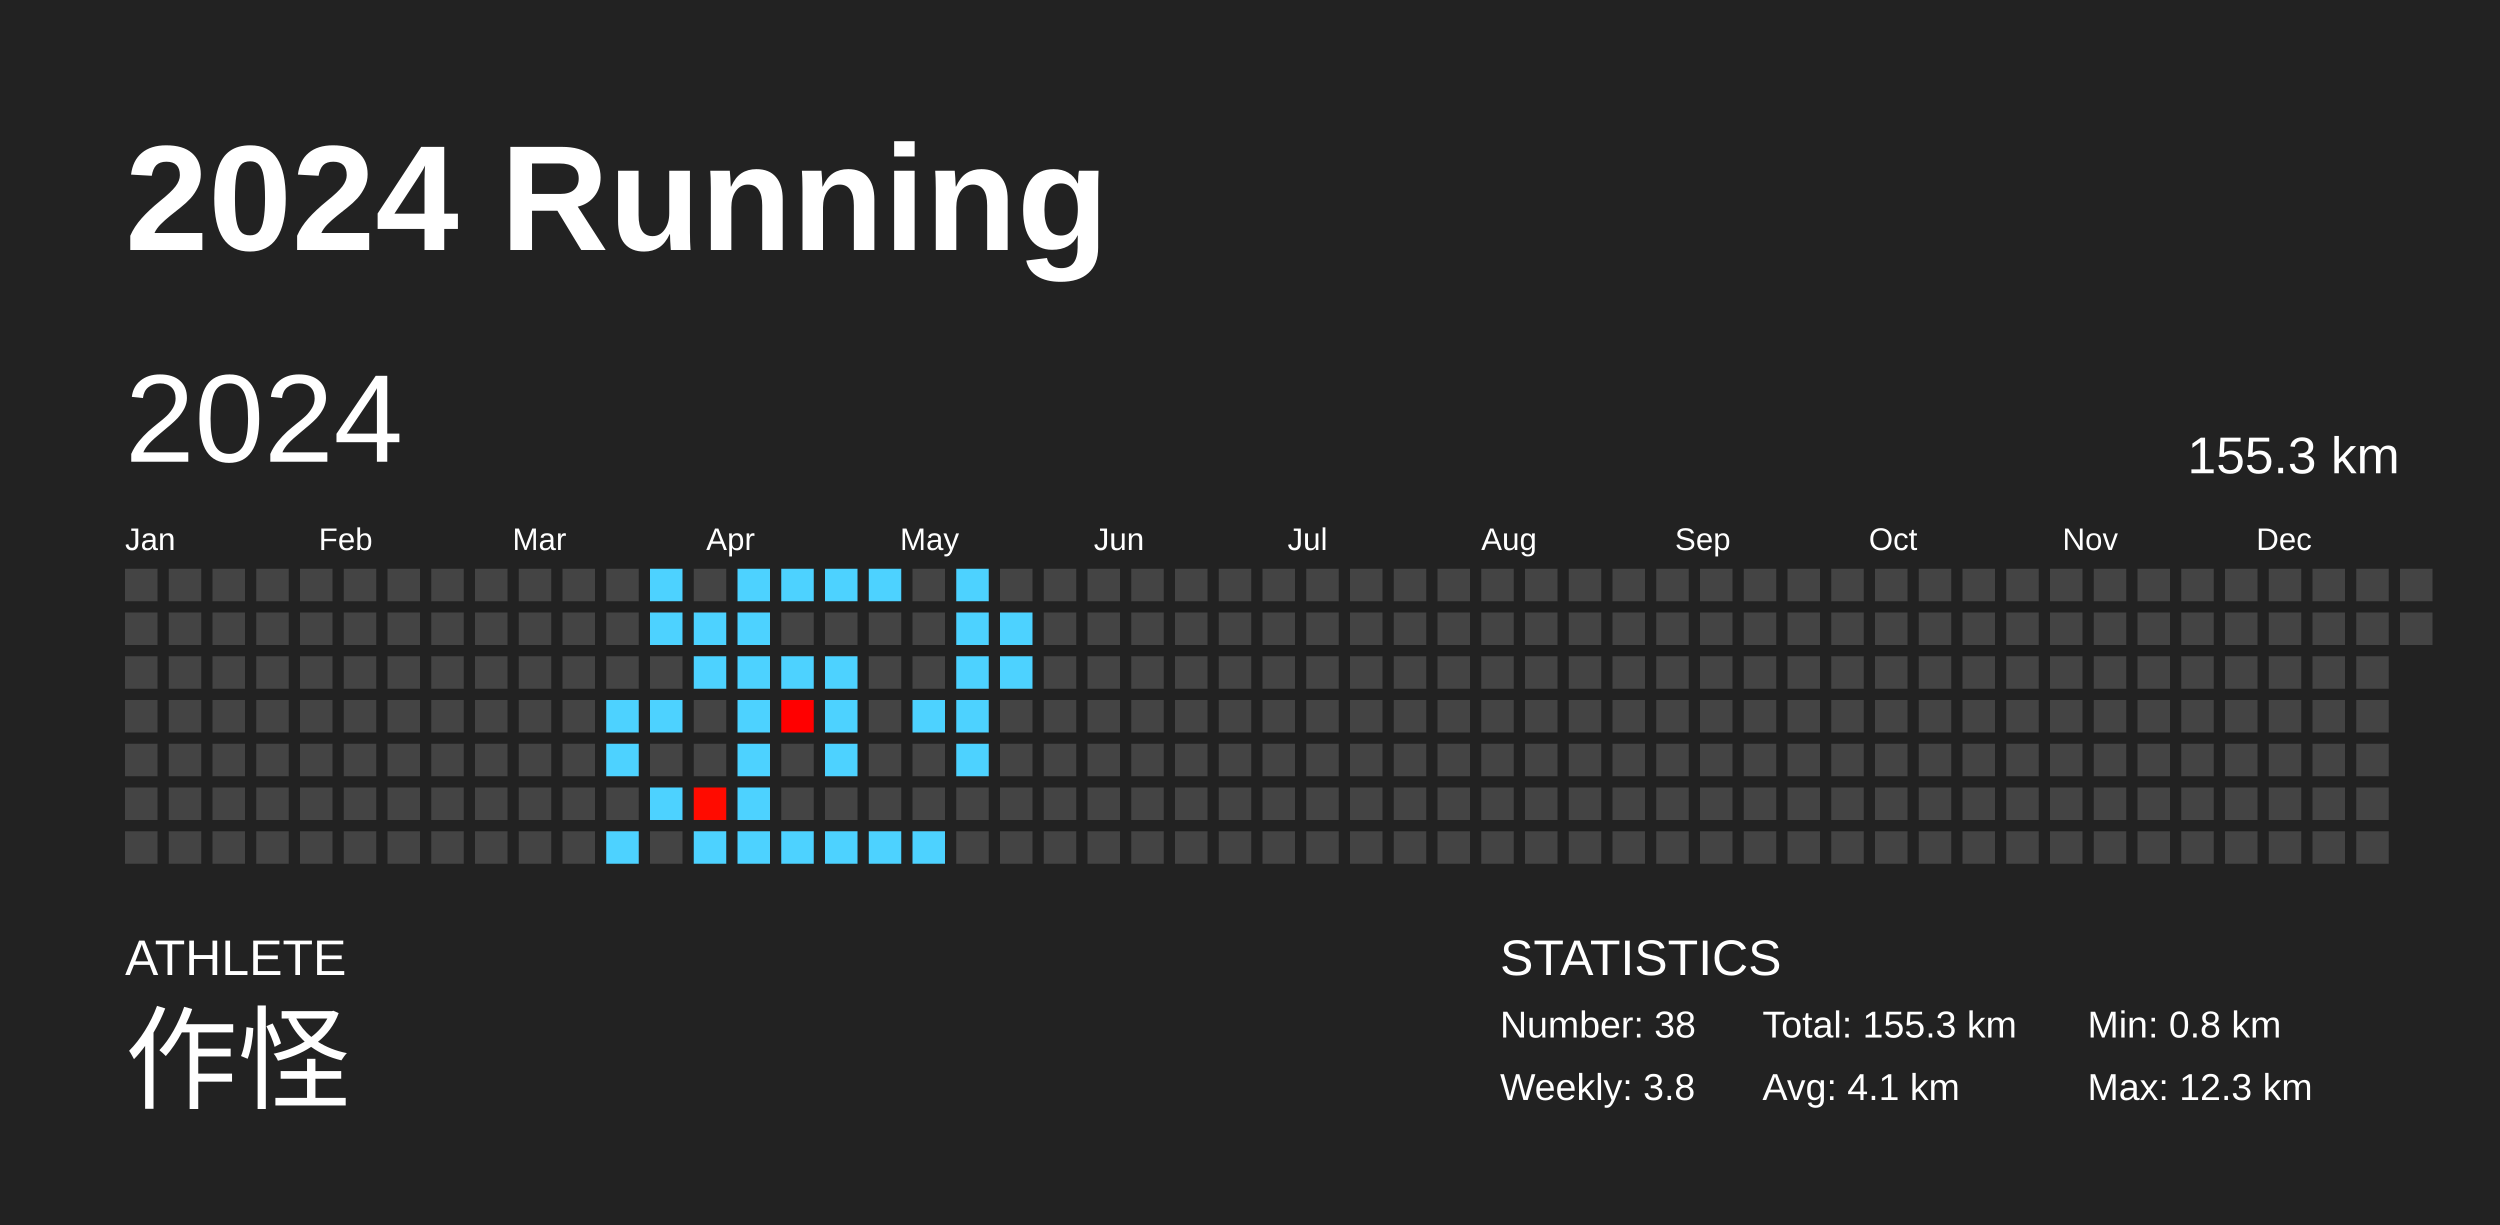
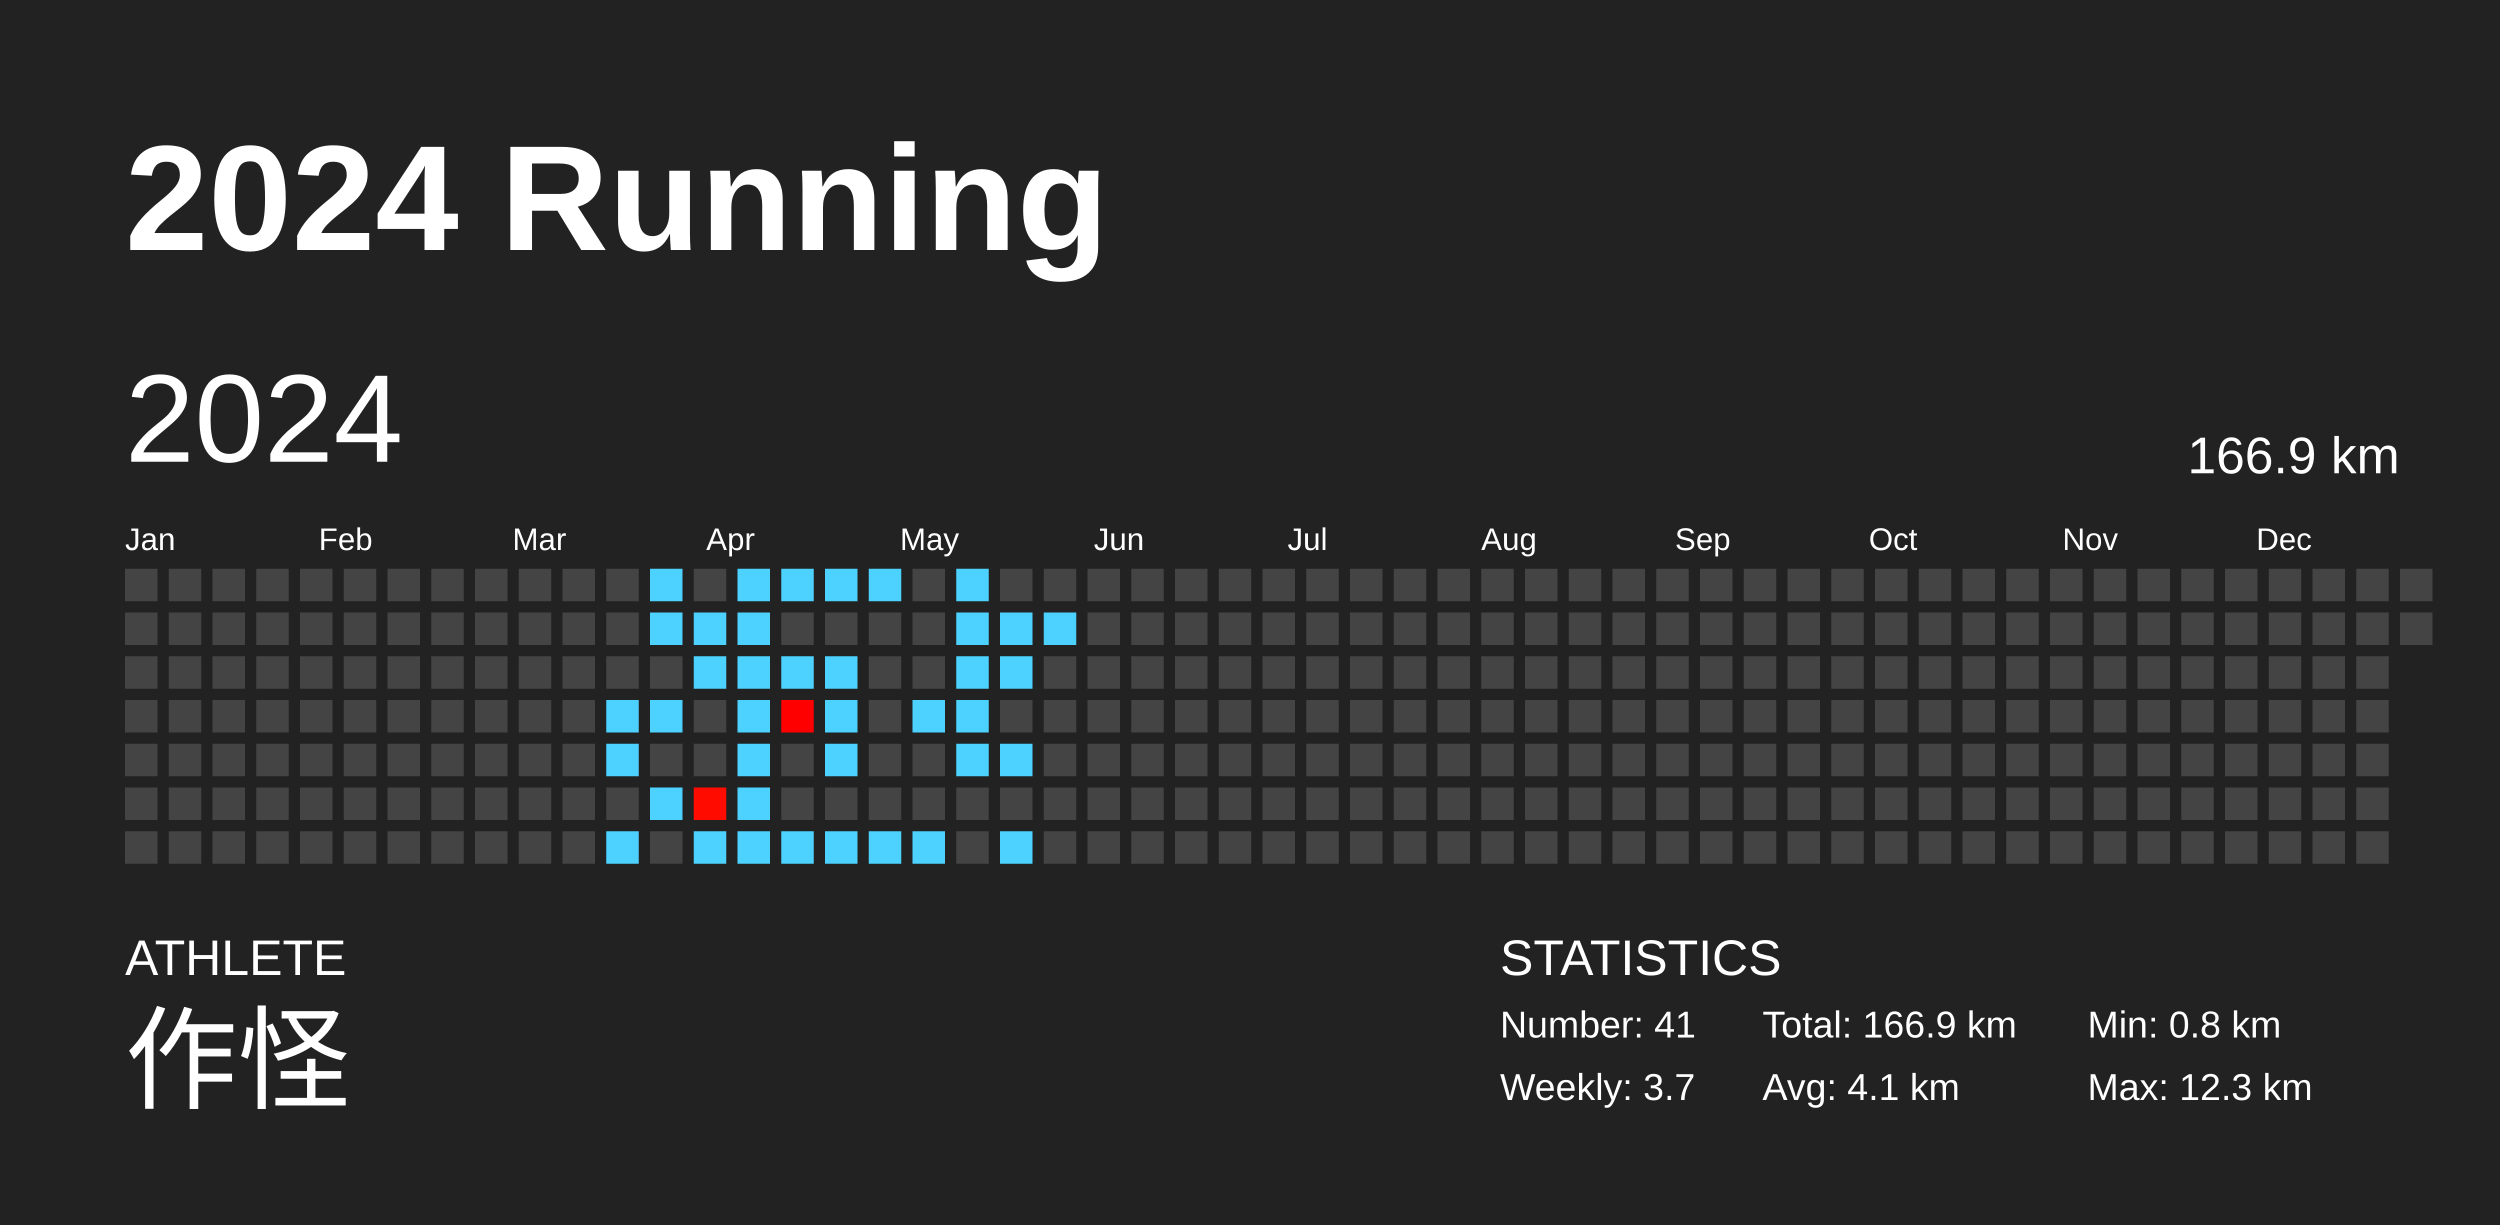
<svg xmlns="http://www.w3.org/2000/svg" baseProfile="full" height="98mm" version="1.1" viewBox="0,0,200,98" width="200mm">
  <defs />
  <rect fill="#222222" height="98" width="200" x="0" y="0" />
  <text fill="#FFFFFF" style="font-size:12px; font-family:Arial; font-weight:bold;" x="10" y="20">2024 Running</text>
  <text fill="#FFFFFF" style="font-size:4px; font-family:Arial" x="10" y="78">ATHLETE</text>
  <text fill="#FFFFFF" style="font-size:9px; font-family:Arial" x="10" y="88">作怪</text>
  <text fill="#FFFFFF" style="font-size:4px; font-family:Arial" x="120" y="78">STATISTICS</text>
-   <text fill="#FFFFFF" style="font-size:3px; font-family:Arial" x="120" y="83">Number: 38</text>
-   <text fill="#FFFFFF" style="font-size:3px; font-family:Arial" x="120" y="88">Weekly: 3.8</text>
-   <text fill="#FFFFFF" style="font-size:3px; font-family:Arial" x="141" y="83">Total: 155.3 km</text>
+   <text fill="#FFFFFF" style="font-size:3px; font-family:Arial" x="120" y="83">Number: 41</text>
+   <text fill="#FFFFFF" style="font-size:3px; font-family:Arial" x="120" y="88">Weekly: 3.7</text>
+   <text fill="#FFFFFF" style="font-size:3px; font-family:Arial" x="141" y="83">Total: 166.9 km</text>
  <text fill="#FFFFFF" style="font-size:3px; font-family:Arial" x="141" y="88">Avg: 4.1 km</text>
  <text fill="#FFFFFF" style="font-size:3px; font-family:Arial" x="167" y="83">Min: 0.8 km</text>
  <text fill="#FFFFFF" style="font-size:3px; font-family:Arial" x="167" y="88">Max: 12.3 km</text>
  <text dominant-baseline="hanging" fill="#FFFFFF" style="font-size:10.0px; font-family:Arial;" x="10" y="30">2024</text>
-   <text dominant-baseline="hanging" fill="#FFFFFF" style="font-size:4.125px; font-family:Arial;" x="175" y="35">155.3 km</text>
+   <text dominant-baseline="hanging" fill="#FFFFFF" style="font-size:4.125px; font-family:Arial;" x="175" y="35">166.9 km</text>
  <text fill="#FFFFFF" style="font-size:2.5px; font-family:Arial" x="10.0" y="44">Jan</text>
  <text fill="#FFFFFF" style="font-size:2.5px; font-family:Arial" x="25.5" y="44">Feb</text>
  <text fill="#FFFFFF" style="font-size:2.5px; font-family:Arial" x="41.0" y="44">Mar</text>
  <text fill="#FFFFFF" style="font-size:2.5px; font-family:Arial" x="56.5" y="44">Apr</text>
  <text fill="#FFFFFF" style="font-size:2.5px; font-family:Arial" x="72.0" y="44">May</text>
  <text fill="#FFFFFF" style="font-size:2.5px; font-family:Arial" x="87.5" y="44">Jun</text>
  <text fill="#FFFFFF" style="font-size:2.5px; font-family:Arial" x="103.0" y="44">Jul</text>
  <text fill="#FFFFFF" style="font-size:2.5px; font-family:Arial" x="118.5" y="44">Aug</text>
  <text fill="#FFFFFF" style="font-size:2.5px; font-family:Arial" x="134.0" y="44">Sep</text>
  <text fill="#FFFFFF" style="font-size:2.5px; font-family:Arial" x="149.5" y="44">Oct</text>
  <text fill="#FFFFFF" style="font-size:2.5px; font-family:Arial" x="165.0" y="44">Nov</text>
  <text fill="#FFFFFF" style="font-size:2.5px; font-family:Arial" x="180.5" y="44">Dec</text>
  <rect fill="#444444" height="2.6" width="2.6" x="10.0" y="45.5" />
  <rect fill="#444444" height="2.6" width="2.6" x="10.0" y="49.0" />
  <rect fill="#444444" height="2.6" width="2.6" x="10.0" y="52.5" />
  <rect fill="#444444" height="2.6" width="2.6" x="10.0" y="56.0" />
  <rect fill="#444444" height="2.6" width="2.6" x="10.0" y="59.5" />
  <rect fill="#444444" height="2.6" width="2.6" x="10.0" y="63.0" />
  <rect fill="#444444" height="2.6" width="2.6" x="10.0" y="66.5" />
  <rect fill="#444444" height="2.6" width="2.6" x="13.5" y="45.5" />
  <rect fill="#444444" height="2.6" width="2.6" x="13.5" y="49.0" />
  <rect fill="#444444" height="2.6" width="2.6" x="13.5" y="52.5" />
  <rect fill="#444444" height="2.6" width="2.6" x="13.5" y="56.0" />
  <rect fill="#444444" height="2.6" width="2.6" x="13.5" y="59.5" />
  <rect fill="#444444" height="2.6" width="2.6" x="13.5" y="63.0" />
  <rect fill="#444444" height="2.6" width="2.6" x="13.5" y="66.5" />
  <rect fill="#444444" height="2.6" width="2.6" x="17.0" y="45.5" />
  <rect fill="#444444" height="2.6" width="2.6" x="17.0" y="49.0" />
  <rect fill="#444444" height="2.6" width="2.6" x="17.0" y="52.5" />
  <rect fill="#444444" height="2.6" width="2.6" x="17.0" y="56.0" />
  <rect fill="#444444" height="2.6" width="2.6" x="17.0" y="59.5" />
  <rect fill="#444444" height="2.6" width="2.6" x="17.0" y="63.0" />
  <rect fill="#444444" height="2.6" width="2.6" x="17.0" y="66.5" />
  <rect fill="#444444" height="2.6" width="2.6" x="20.5" y="45.5" />
  <rect fill="#444444" height="2.6" width="2.6" x="20.5" y="49.0" />
  <rect fill="#444444" height="2.6" width="2.6" x="20.5" y="52.5" />
  <rect fill="#444444" height="2.6" width="2.6" x="20.5" y="56.0" />
  <rect fill="#444444" height="2.6" width="2.6" x="20.5" y="59.5" />
  <rect fill="#444444" height="2.6" width="2.6" x="20.5" y="63.0" />
  <rect fill="#444444" height="2.6" width="2.6" x="20.5" y="66.5" />
  <rect fill="#444444" height="2.6" width="2.6" x="24.0" y="45.5" />
  <rect fill="#444444" height="2.6" width="2.6" x="24.0" y="49.0" />
  <rect fill="#444444" height="2.6" width="2.6" x="24.0" y="52.5" />
  <rect fill="#444444" height="2.6" width="2.6" x="24.0" y="56.0" />
  <rect fill="#444444" height="2.6" width="2.6" x="24.0" y="59.5" />
  <rect fill="#444444" height="2.6" width="2.6" x="24.0" y="63.0" />
  <rect fill="#444444" height="2.6" width="2.6" x="24.0" y="66.5" />
  <rect fill="#444444" height="2.6" width="2.6" x="27.5" y="45.5" />
  <rect fill="#444444" height="2.6" width="2.6" x="27.5" y="49.0" />
  <rect fill="#444444" height="2.6" width="2.6" x="27.5" y="52.5" />
  <rect fill="#444444" height="2.6" width="2.6" x="27.5" y="56.0" />
  <rect fill="#444444" height="2.6" width="2.6" x="27.5" y="59.5" />
  <rect fill="#444444" height="2.6" width="2.6" x="27.5" y="63.0" />
  <rect fill="#444444" height="2.6" width="2.6" x="27.5" y="66.5" />
  <rect fill="#444444" height="2.6" width="2.6" x="31.0" y="45.5" />
  <rect fill="#444444" height="2.6" width="2.6" x="31.0" y="49.0" />
  <rect fill="#444444" height="2.6" width="2.6" x="31.0" y="52.5" />
  <rect fill="#444444" height="2.6" width="2.6" x="31.0" y="56.0" />
  <rect fill="#444444" height="2.6" width="2.6" x="31.0" y="59.5" />
  <rect fill="#444444" height="2.6" width="2.6" x="31.0" y="63.0" />
  <rect fill="#444444" height="2.6" width="2.6" x="31.0" y="66.5" />
  <rect fill="#444444" height="2.6" width="2.6" x="34.5" y="45.5" />
  <rect fill="#444444" height="2.6" width="2.6" x="34.5" y="49.0" />
  <rect fill="#444444" height="2.6" width="2.6" x="34.5" y="52.5" />
  <rect fill="#444444" height="2.6" width="2.6" x="34.5" y="56.0" />
  <rect fill="#444444" height="2.6" width="2.6" x="34.5" y="59.5" />
  <rect fill="#444444" height="2.6" width="2.6" x="34.5" y="63.0" />
  <rect fill="#444444" height="2.6" width="2.6" x="34.5" y="66.5" />
  <rect fill="#444444" height="2.6" width="2.6" x="38.0" y="45.5" />
  <rect fill="#444444" height="2.6" width="2.6" x="38.0" y="49.0" />
  <rect fill="#444444" height="2.6" width="2.6" x="38.0" y="52.5" />
  <rect fill="#444444" height="2.6" width="2.6" x="38.0" y="56.0" />
  <rect fill="#444444" height="2.6" width="2.6" x="38.0" y="59.5" />
  <rect fill="#444444" height="2.6" width="2.6" x="38.0" y="63.0" />
  <rect fill="#444444" height="2.6" width="2.6" x="38.0" y="66.5" />
  <rect fill="#444444" height="2.6" width="2.6" x="41.5" y="45.5" />
  <rect fill="#444444" height="2.6" width="2.6" x="41.5" y="49.0" />
  <rect fill="#444444" height="2.6" width="2.6" x="41.5" y="52.5" />
  <rect fill="#444444" height="2.6" width="2.6" x="41.5" y="56.0" />
  <rect fill="#444444" height="2.6" width="2.6" x="41.5" y="59.5" />
  <rect fill="#444444" height="2.6" width="2.6" x="41.5" y="63.0" />
  <rect fill="#444444" height="2.6" width="2.6" x="41.5" y="66.5" />
  <rect fill="#444444" height="2.6" width="2.6" x="45.0" y="45.5" />
  <rect fill="#444444" height="2.6" width="2.6" x="45.0" y="49.0" />
  <rect fill="#444444" height="2.6" width="2.6" x="45.0" y="52.5" />
  <rect fill="#444444" height="2.6" width="2.6" x="45.0" y="56.0" />
  <rect fill="#444444" height="2.6" width="2.6" x="45.0" y="59.5" />
  <rect fill="#444444" height="2.6" width="2.6" x="45.0" y="63.0" />
  <rect fill="#444444" height="2.6" width="2.6" x="45.0" y="66.5" />
  <rect fill="#444444" height="2.6" width="2.6" x="48.5" y="45.5" />
  <rect fill="#444444" height="2.6" width="2.6" x="48.5" y="49.0" />
  <rect fill="#444444" height="2.6" width="2.6" x="48.5" y="52.5" />
  <rect fill="#4dd2ff" height="2.6" width="2.6" x="48.5" y="56.0" />
  <rect fill="#4dd2ff" height="2.6" width="2.6" x="48.5" y="59.5" />
  <rect fill="#444444" height="2.6" width="2.6" x="48.5" y="63.0" />
  <rect fill="#4dd2ff" height="2.6" width="2.6" x="48.5" y="66.5" />
  <rect fill="#4dd2ff" height="2.6" width="2.6" x="52.0" y="45.5" />
  <rect fill="#4dd2ff" height="2.6" width="2.6" x="52.0" y="49.0" />
  <rect fill="#444444" height="2.6" width="2.6" x="52.0" y="52.5" />
  <rect fill="#4dd2ff" height="2.6" width="2.6" x="52.0" y="56.0" />
  <rect fill="#444444" height="2.6" width="2.6" x="52.0" y="59.5" />
  <rect fill="#4dd2ff" height="2.6" width="2.6" x="52.0" y="63.0" />
  <rect fill="#444444" height="2.6" width="2.6" x="52.0" y="66.5" />
  <rect fill="#444444" height="2.6" width="2.6" x="55.5" y="45.5" />
  <rect fill="#4dd2ff" height="2.6" width="2.6" x="55.5" y="49.0" />
  <rect fill="#4dd2ff" height="2.6" width="2.6" x="55.5" y="52.5" />
  <rect fill="#444444" height="2.6" width="2.6" x="55.5" y="56.0" />
  <rect fill="#444444" height="2.6" width="2.6" x="55.5" y="59.5" />
  <rect fill="#ff0b00" height="2.6" width="2.6" x="55.5" y="63.0" />
  <rect fill="#4dd2ff" height="2.6" width="2.6" x="55.5" y="66.5" />
  <rect fill="#4dd2ff" height="2.6" width="2.6" x="59.0" y="45.5" />
  <rect fill="#4dd2ff" height="2.6" width="2.6" x="59.0" y="49.0" />
  <rect fill="#4dd2ff" height="2.6" width="2.6" x="59.0" y="52.5" />
  <rect fill="#4dd2ff" height="2.6" width="2.6" x="59.0" y="56.0" />
  <rect fill="#4dd2ff" height="2.6" width="2.6" x="59.0" y="59.5" />
  <rect fill="#4dd2ff" height="2.6" width="2.6" x="59.0" y="63.0" />
  <rect fill="#4dd2ff" height="2.6" width="2.6" x="59.0" y="66.5" />
  <rect fill="#4dd2ff" height="2.6" width="2.6" x="62.5" y="45.5" />
  <rect fill="#444444" height="2.6" width="2.6" x="62.5" y="49.0" />
  <rect fill="#4dd2ff" height="2.6" width="2.6" x="62.5" y="52.5" />
  <rect fill="#ff0000" height="2.6" width="2.6" x="62.5" y="56.0" />
  <rect fill="#444444" height="2.6" width="2.6" x="62.5" y="59.5" />
  <rect fill="#444444" height="2.6" width="2.6" x="62.5" y="63.0" />
  <rect fill="#4dd2ff" height="2.6" width="2.6" x="62.5" y="66.5" />
  <rect fill="#4dd2ff" height="2.6" width="2.6" x="66.0" y="45.5" />
  <rect fill="#444444" height="2.6" width="2.6" x="66.0" y="49.0" />
  <rect fill="#4dd2ff" height="2.6" width="2.6" x="66.0" y="52.5" />
  <rect fill="#4dd2ff" height="2.6" width="2.6" x="66.0" y="56.0" />
  <rect fill="#4dd2ff" height="2.6" width="2.6" x="66.0" y="59.5" />
  <rect fill="#444444" height="2.6" width="2.6" x="66.0" y="63.0" />
  <rect fill="#4dd2ff" height="2.6" width="2.6" x="66.0" y="66.5" />
  <rect fill="#4dd2ff" height="2.6" width="2.6" x="69.5" y="45.5" />
  <rect fill="#444444" height="2.6" width="2.6" x="69.5" y="49.0" />
  <rect fill="#444444" height="2.6" width="2.6" x="69.5" y="52.5" />
  <rect fill="#444444" height="2.6" width="2.6" x="69.5" y="56.0" />
  <rect fill="#444444" height="2.6" width="2.6" x="69.5" y="59.5" />
  <rect fill="#444444" height="2.6" width="2.6" x="69.5" y="63.0" />
  <rect fill="#4dd2ff" height="2.6" width="2.6" x="69.5" y="66.5" />
  <rect fill="#444444" height="2.6" width="2.6" x="73.0" y="45.5" />
  <rect fill="#444444" height="2.6" width="2.6" x="73.0" y="49.0" />
  <rect fill="#444444" height="2.6" width="2.6" x="73.0" y="52.5" />
  <rect fill="#4dd2ff" height="2.6" width="2.6" x="73.0" y="56.0" />
  <rect fill="#444444" height="2.6" width="2.6" x="73.0" y="59.5" />
  <rect fill="#444444" height="2.6" width="2.6" x="73.0" y="63.0" />
  <rect fill="#4dd2ff" height="2.6" width="2.6" x="73.0" y="66.5" />
  <rect fill="#4dd2ff" height="2.6" width="2.6" x="76.5" y="45.5" />
  <rect fill="#4dd2ff" height="2.6" width="2.6" x="76.5" y="49.0" />
  <rect fill="#4dd2ff" height="2.6" width="2.6" x="76.5" y="52.5" />
  <rect fill="#4dd2ff" height="2.6" width="2.6" x="76.5" y="56.0" />
  <rect fill="#4dd2ff" height="2.6" width="2.6" x="76.5" y="59.5" />
  <rect fill="#444444" height="2.6" width="2.6" x="76.5" y="63.0" />
  <rect fill="#444444" height="2.6" width="2.6" x="76.5" y="66.5" />
  <rect fill="#444444" height="2.6" width="2.6" x="80.0" y="45.5" />
  <rect fill="#4dd2ff" height="2.6" width="2.6" x="80.0" y="49.0" />
  <rect fill="#4dd2ff" height="2.6" width="2.6" x="80.0" y="52.5" />
  <rect fill="#444444" height="2.6" width="2.6" x="80.0" y="56.0" />
-   <rect fill="#444444" height="2.6" width="2.6" x="80.0" y="59.5" />
+   <rect fill="#4dd2ff" height="2.6" width="2.6" x="80.0" y="59.5" />
  <rect fill="#444444" height="2.6" width="2.6" x="80.0" y="63.0" />
-   <rect fill="#444444" height="2.6" width="2.6" x="80.0" y="66.5" />
+   <rect fill="#4dd2ff" height="2.6" width="2.6" x="80.0" y="66.5" />
  <rect fill="#444444" height="2.6" width="2.6" x="83.5" y="45.5" />
-   <rect fill="#444444" height="2.6" width="2.6" x="83.5" y="49.0" />
+   <rect fill="#4dd2ff" height="2.6" width="2.6" x="83.5" y="49.0" />
  <rect fill="#444444" height="2.6" width="2.6" x="83.5" y="52.5" />
  <rect fill="#444444" height="2.6" width="2.6" x="83.5" y="56.0" />
  <rect fill="#444444" height="2.6" width="2.6" x="83.5" y="59.5" />
  <rect fill="#444444" height="2.6" width="2.6" x="83.5" y="63.0" />
  <rect fill="#444444" height="2.6" width="2.6" x="83.5" y="66.5" />
  <rect fill="#444444" height="2.6" width="2.6" x="87.0" y="45.5" />
  <rect fill="#444444" height="2.6" width="2.6" x="87.0" y="49.0" />
  <rect fill="#444444" height="2.6" width="2.6" x="87.0" y="52.5" />
  <rect fill="#444444" height="2.6" width="2.6" x="87.0" y="56.0" />
  <rect fill="#444444" height="2.6" width="2.6" x="87.0" y="59.5" />
  <rect fill="#444444" height="2.6" width="2.6" x="87.0" y="63.0" />
  <rect fill="#444444" height="2.6" width="2.6" x="87.0" y="66.5" />
  <rect fill="#444444" height="2.6" width="2.6" x="90.5" y="45.5" />
  <rect fill="#444444" height="2.6" width="2.6" x="90.5" y="49.0" />
  <rect fill="#444444" height="2.6" width="2.6" x="90.5" y="52.5" />
  <rect fill="#444444" height="2.6" width="2.6" x="90.5" y="56.0" />
  <rect fill="#444444" height="2.6" width="2.6" x="90.5" y="59.5" />
  <rect fill="#444444" height="2.6" width="2.6" x="90.5" y="63.0" />
  <rect fill="#444444" height="2.6" width="2.6" x="90.5" y="66.5" />
  <rect fill="#444444" height="2.6" width="2.6" x="94.0" y="45.5" />
  <rect fill="#444444" height="2.6" width="2.6" x="94.0" y="49.0" />
  <rect fill="#444444" height="2.6" width="2.6" x="94.0" y="52.5" />
  <rect fill="#444444" height="2.6" width="2.6" x="94.0" y="56.0" />
  <rect fill="#444444" height="2.6" width="2.6" x="94.0" y="59.5" />
  <rect fill="#444444" height="2.6" width="2.6" x="94.0" y="63.0" />
  <rect fill="#444444" height="2.6" width="2.6" x="94.0" y="66.5" />
  <rect fill="#444444" height="2.6" width="2.6" x="97.5" y="45.5" />
  <rect fill="#444444" height="2.6" width="2.6" x="97.5" y="49.0" />
  <rect fill="#444444" height="2.6" width="2.6" x="97.5" y="52.5" />
  <rect fill="#444444" height="2.6" width="2.6" x="97.5" y="56.0" />
  <rect fill="#444444" height="2.6" width="2.6" x="97.5" y="59.5" />
  <rect fill="#444444" height="2.6" width="2.6" x="97.5" y="63.0" />
  <rect fill="#444444" height="2.6" width="2.6" x="97.5" y="66.5" />
  <rect fill="#444444" height="2.6" width="2.6" x="101.0" y="45.5" />
  <rect fill="#444444" height="2.6" width="2.6" x="101.0" y="49.0" />
  <rect fill="#444444" height="2.6" width="2.6" x="101.0" y="52.5" />
  <rect fill="#444444" height="2.6" width="2.6" x="101.0" y="56.0" />
  <rect fill="#444444" height="2.6" width="2.6" x="101.0" y="59.5" />
  <rect fill="#444444" height="2.6" width="2.6" x="101.0" y="63.0" />
  <rect fill="#444444" height="2.6" width="2.6" x="101.0" y="66.5" />
  <rect fill="#444444" height="2.6" width="2.6" x="104.5" y="45.5" />
  <rect fill="#444444" height="2.6" width="2.6" x="104.5" y="49.0" />
  <rect fill="#444444" height="2.6" width="2.6" x="104.5" y="52.5" />
  <rect fill="#444444" height="2.6" width="2.6" x="104.5" y="56.0" />
  <rect fill="#444444" height="2.6" width="2.6" x="104.5" y="59.5" />
  <rect fill="#444444" height="2.6" width="2.6" x="104.5" y="63.0" />
  <rect fill="#444444" height="2.6" width="2.6" x="104.5" y="66.5" />
  <rect fill="#444444" height="2.6" width="2.6" x="108.0" y="45.5" />
  <rect fill="#444444" height="2.6" width="2.6" x="108.0" y="49.0" />
  <rect fill="#444444" height="2.6" width="2.6" x="108.0" y="52.5" />
  <rect fill="#444444" height="2.6" width="2.6" x="108.0" y="56.0" />
  <rect fill="#444444" height="2.6" width="2.6" x="108.0" y="59.5" />
  <rect fill="#444444" height="2.6" width="2.6" x="108.0" y="63.0" />
  <rect fill="#444444" height="2.6" width="2.6" x="108.0" y="66.5" />
  <rect fill="#444444" height="2.6" width="2.6" x="111.5" y="45.5" />
  <rect fill="#444444" height="2.6" width="2.6" x="111.5" y="49.0" />
  <rect fill="#444444" height="2.6" width="2.6" x="111.5" y="52.5" />
  <rect fill="#444444" height="2.6" width="2.6" x="111.5" y="56.0" />
  <rect fill="#444444" height="2.6" width="2.6" x="111.5" y="59.5" />
  <rect fill="#444444" height="2.6" width="2.6" x="111.5" y="63.0" />
  <rect fill="#444444" height="2.6" width="2.6" x="111.5" y="66.5" />
  <rect fill="#444444" height="2.6" width="2.6" x="115.0" y="45.5" />
  <rect fill="#444444" height="2.6" width="2.6" x="115.0" y="49.0" />
  <rect fill="#444444" height="2.6" width="2.6" x="115.0" y="52.5" />
  <rect fill="#444444" height="2.6" width="2.6" x="115.0" y="56.0" />
  <rect fill="#444444" height="2.6" width="2.6" x="115.0" y="59.5" />
  <rect fill="#444444" height="2.6" width="2.6" x="115.0" y="63.0" />
  <rect fill="#444444" height="2.6" width="2.6" x="115.0" y="66.5" />
  <rect fill="#444444" height="2.6" width="2.6" x="118.5" y="45.5" />
  <rect fill="#444444" height="2.6" width="2.6" x="118.5" y="49.0" />
  <rect fill="#444444" height="2.6" width="2.6" x="118.5" y="52.5" />
  <rect fill="#444444" height="2.6" width="2.6" x="118.5" y="56.0" />
  <rect fill="#444444" height="2.6" width="2.6" x="118.5" y="59.5" />
  <rect fill="#444444" height="2.6" width="2.6" x="118.5" y="63.0" />
  <rect fill="#444444" height="2.6" width="2.6" x="118.5" y="66.5" />
  <rect fill="#444444" height="2.6" width="2.6" x="122.0" y="45.5" />
  <rect fill="#444444" height="2.6" width="2.6" x="122.0" y="49.0" />
  <rect fill="#444444" height="2.6" width="2.6" x="122.0" y="52.5" />
  <rect fill="#444444" height="2.6" width="2.6" x="122.0" y="56.0" />
  <rect fill="#444444" height="2.6" width="2.6" x="122.0" y="59.5" />
  <rect fill="#444444" height="2.6" width="2.6" x="122.0" y="63.0" />
  <rect fill="#444444" height="2.6" width="2.6" x="122.0" y="66.5" />
  <rect fill="#444444" height="2.6" width="2.6" x="125.5" y="45.5" />
  <rect fill="#444444" height="2.6" width="2.6" x="125.5" y="49.0" />
  <rect fill="#444444" height="2.6" width="2.6" x="125.5" y="52.5" />
  <rect fill="#444444" height="2.6" width="2.6" x="125.5" y="56.0" />
  <rect fill="#444444" height="2.6" width="2.6" x="125.5" y="59.5" />
  <rect fill="#444444" height="2.6" width="2.6" x="125.5" y="63.0" />
  <rect fill="#444444" height="2.6" width="2.6" x="125.5" y="66.5" />
  <rect fill="#444444" height="2.6" width="2.6" x="129.0" y="45.5" />
  <rect fill="#444444" height="2.6" width="2.6" x="129.0" y="49.0" />
  <rect fill="#444444" height="2.6" width="2.6" x="129.0" y="52.5" />
  <rect fill="#444444" height="2.6" width="2.6" x="129.0" y="56.0" />
  <rect fill="#444444" height="2.6" width="2.6" x="129.0" y="59.5" />
  <rect fill="#444444" height="2.6" width="2.6" x="129.0" y="63.0" />
  <rect fill="#444444" height="2.6" width="2.6" x="129.0" y="66.5" />
  <rect fill="#444444" height="2.6" width="2.6" x="132.5" y="45.5" />
  <rect fill="#444444" height="2.6" width="2.6" x="132.5" y="49.0" />
  <rect fill="#444444" height="2.6" width="2.6" x="132.5" y="52.5" />
  <rect fill="#444444" height="2.6" width="2.6" x="132.5" y="56.0" />
  <rect fill="#444444" height="2.6" width="2.6" x="132.5" y="59.5" />
  <rect fill="#444444" height="2.6" width="2.6" x="132.5" y="63.0" />
  <rect fill="#444444" height="2.6" width="2.6" x="132.5" y="66.5" />
  <rect fill="#444444" height="2.6" width="2.6" x="136.0" y="45.5" />
  <rect fill="#444444" height="2.6" width="2.6" x="136.0" y="49.0" />
  <rect fill="#444444" height="2.6" width="2.6" x="136.0" y="52.5" />
  <rect fill="#444444" height="2.6" width="2.6" x="136.0" y="56.0" />
  <rect fill="#444444" height="2.6" width="2.6" x="136.0" y="59.5" />
  <rect fill="#444444" height="2.6" width="2.6" x="136.0" y="63.0" />
  <rect fill="#444444" height="2.6" width="2.6" x="136.0" y="66.5" />
  <rect fill="#444444" height="2.6" width="2.6" x="139.5" y="45.5" />
  <rect fill="#444444" height="2.6" width="2.6" x="139.5" y="49.0" />
  <rect fill="#444444" height="2.6" width="2.6" x="139.5" y="52.5" />
  <rect fill="#444444" height="2.6" width="2.6" x="139.5" y="56.0" />
  <rect fill="#444444" height="2.6" width="2.6" x="139.5" y="59.5" />
  <rect fill="#444444" height="2.6" width="2.6" x="139.5" y="63.0" />
  <rect fill="#444444" height="2.6" width="2.6" x="139.5" y="66.5" />
  <rect fill="#444444" height="2.6" width="2.6" x="143.0" y="45.5" />
  <rect fill="#444444" height="2.6" width="2.6" x="143.0" y="49.0" />
  <rect fill="#444444" height="2.6" width="2.6" x="143.0" y="52.5" />
  <rect fill="#444444" height="2.6" width="2.6" x="143.0" y="56.0" />
  <rect fill="#444444" height="2.6" width="2.6" x="143.0" y="59.5" />
  <rect fill="#444444" height="2.6" width="2.6" x="143.0" y="63.0" />
  <rect fill="#444444" height="2.6" width="2.6" x="143.0" y="66.5" />
  <rect fill="#444444" height="2.6" width="2.6" x="146.5" y="45.5" />
  <rect fill="#444444" height="2.6" width="2.6" x="146.5" y="49.0" />
  <rect fill="#444444" height="2.6" width="2.6" x="146.5" y="52.5" />
  <rect fill="#444444" height="2.6" width="2.6" x="146.5" y="56.0" />
  <rect fill="#444444" height="2.6" width="2.6" x="146.5" y="59.5" />
  <rect fill="#444444" height="2.6" width="2.6" x="146.5" y="63.0" />
  <rect fill="#444444" height="2.6" width="2.6" x="146.5" y="66.5" />
  <rect fill="#444444" height="2.6" width="2.6" x="150.0" y="45.5" />
  <rect fill="#444444" height="2.6" width="2.6" x="150.0" y="49.0" />
  <rect fill="#444444" height="2.6" width="2.6" x="150.0" y="52.5" />
  <rect fill="#444444" height="2.6" width="2.6" x="150.0" y="56.0" />
  <rect fill="#444444" height="2.6" width="2.6" x="150.0" y="59.5" />
  <rect fill="#444444" height="2.6" width="2.6" x="150.0" y="63.0" />
  <rect fill="#444444" height="2.6" width="2.6" x="150.0" y="66.5" />
  <rect fill="#444444" height="2.6" width="2.6" x="153.5" y="45.5" />
  <rect fill="#444444" height="2.6" width="2.6" x="153.5" y="49.0" />
  <rect fill="#444444" height="2.6" width="2.6" x="153.5" y="52.5" />
  <rect fill="#444444" height="2.6" width="2.6" x="153.5" y="56.0" />
  <rect fill="#444444" height="2.6" width="2.6" x="153.5" y="59.5" />
  <rect fill="#444444" height="2.6" width="2.6" x="153.5" y="63.0" />
  <rect fill="#444444" height="2.6" width="2.6" x="153.5" y="66.5" />
  <rect fill="#444444" height="2.6" width="2.6" x="157.0" y="45.5" />
  <rect fill="#444444" height="2.6" width="2.6" x="157.0" y="49.0" />
  <rect fill="#444444" height="2.6" width="2.6" x="157.0" y="52.5" />
  <rect fill="#444444" height="2.6" width="2.6" x="157.0" y="56.0" />
  <rect fill="#444444" height="2.6" width="2.6" x="157.0" y="59.5" />
  <rect fill="#444444" height="2.6" width="2.6" x="157.0" y="63.0" />
  <rect fill="#444444" height="2.6" width="2.6" x="157.0" y="66.5" />
  <rect fill="#444444" height="2.6" width="2.6" x="160.5" y="45.5" />
  <rect fill="#444444" height="2.6" width="2.6" x="160.5" y="49.0" />
  <rect fill="#444444" height="2.6" width="2.6" x="160.5" y="52.5" />
  <rect fill="#444444" height="2.6" width="2.6" x="160.5" y="56.0" />
  <rect fill="#444444" height="2.6" width="2.6" x="160.5" y="59.5" />
  <rect fill="#444444" height="2.6" width="2.6" x="160.5" y="63.0" />
  <rect fill="#444444" height="2.6" width="2.6" x="160.5" y="66.5" />
  <rect fill="#444444" height="2.6" width="2.6" x="164.0" y="45.5" />
  <rect fill="#444444" height="2.6" width="2.6" x="164.0" y="49.0" />
  <rect fill="#444444" height="2.6" width="2.6" x="164.0" y="52.5" />
  <rect fill="#444444" height="2.6" width="2.6" x="164.0" y="56.0" />
  <rect fill="#444444" height="2.6" width="2.6" x="164.0" y="59.5" />
  <rect fill="#444444" height="2.6" width="2.6" x="164.0" y="63.0" />
  <rect fill="#444444" height="2.6" width="2.6" x="164.0" y="66.5" />
  <rect fill="#444444" height="2.6" width="2.6" x="167.5" y="45.5" />
  <rect fill="#444444" height="2.6" width="2.6" x="167.5" y="49.0" />
  <rect fill="#444444" height="2.6" width="2.6" x="167.5" y="52.5" />
  <rect fill="#444444" height="2.6" width="2.6" x="167.5" y="56.0" />
  <rect fill="#444444" height="2.6" width="2.6" x="167.5" y="59.5" />
  <rect fill="#444444" height="2.6" width="2.6" x="167.5" y="63.0" />
  <rect fill="#444444" height="2.6" width="2.6" x="167.5" y="66.5" />
  <rect fill="#444444" height="2.6" width="2.6" x="171.0" y="45.5" />
  <rect fill="#444444" height="2.6" width="2.6" x="171.0" y="49.0" />
  <rect fill="#444444" height="2.6" width="2.6" x="171.0" y="52.5" />
  <rect fill="#444444" height="2.6" width="2.6" x="171.0" y="56.0" />
  <rect fill="#444444" height="2.6" width="2.6" x="171.0" y="59.5" />
  <rect fill="#444444" height="2.6" width="2.6" x="171.0" y="63.0" />
  <rect fill="#444444" height="2.6" width="2.6" x="171.0" y="66.5" />
  <rect fill="#444444" height="2.6" width="2.6" x="174.5" y="45.5" />
  <rect fill="#444444" height="2.6" width="2.6" x="174.5" y="49.0" />
  <rect fill="#444444" height="2.6" width="2.6" x="174.5" y="52.5" />
  <rect fill="#444444" height="2.6" width="2.6" x="174.5" y="56.0" />
  <rect fill="#444444" height="2.6" width="2.6" x="174.5" y="59.5" />
  <rect fill="#444444" height="2.6" width="2.6" x="174.5" y="63.0" />
  <rect fill="#444444" height="2.6" width="2.6" x="174.5" y="66.5" />
  <rect fill="#444444" height="2.6" width="2.6" x="178.0" y="45.5" />
  <rect fill="#444444" height="2.6" width="2.6" x="178.0" y="49.0" />
  <rect fill="#444444" height="2.6" width="2.6" x="178.0" y="52.5" />
  <rect fill="#444444" height="2.6" width="2.6" x="178.0" y="56.0" />
  <rect fill="#444444" height="2.6" width="2.6" x="178.0" y="59.5" />
  <rect fill="#444444" height="2.6" width="2.6" x="178.0" y="63.0" />
  <rect fill="#444444" height="2.6" width="2.6" x="178.0" y="66.5" />
  <rect fill="#444444" height="2.6" width="2.6" x="181.5" y="45.5" />
  <rect fill="#444444" height="2.6" width="2.6" x="181.5" y="49.0" />
  <rect fill="#444444" height="2.6" width="2.6" x="181.5" y="52.5" />
  <rect fill="#444444" height="2.6" width="2.6" x="181.5" y="56.0" />
  <rect fill="#444444" height="2.6" width="2.6" x="181.5" y="59.5" />
  <rect fill="#444444" height="2.6" width="2.6" x="181.5" y="63.0" />
  <rect fill="#444444" height="2.6" width="2.6" x="181.5" y="66.5" />
  <rect fill="#444444" height="2.6" width="2.6" x="185.0" y="45.5" />
  <rect fill="#444444" height="2.6" width="2.6" x="185.0" y="49.0" />
  <rect fill="#444444" height="2.6" width="2.6" x="185.0" y="52.5" />
  <rect fill="#444444" height="2.6" width="2.6" x="185.0" y="56.0" />
  <rect fill="#444444" height="2.6" width="2.6" x="185.0" y="59.5" />
  <rect fill="#444444" height="2.6" width="2.6" x="185.0" y="63.0" />
  <rect fill="#444444" height="2.6" width="2.6" x="185.0" y="66.5" />
  <rect fill="#444444" height="2.6" width="2.6" x="188.5" y="45.5" />
  <rect fill="#444444" height="2.6" width="2.6" x="188.5" y="49.0" />
  <rect fill="#444444" height="2.6" width="2.6" x="188.5" y="52.5" />
  <rect fill="#444444" height="2.6" width="2.6" x="188.5" y="56.0" />
  <rect fill="#444444" height="2.6" width="2.6" x="188.5" y="59.5" />
  <rect fill="#444444" height="2.6" width="2.6" x="188.5" y="63.0" />
  <rect fill="#444444" height="2.6" width="2.6" x="188.5" y="66.5" />
  <rect fill="#444444" height="2.6" width="2.6" x="192.0" y="45.5" />
  <rect fill="#444444" height="2.6" width="2.6" x="192.0" y="49.0" />
</svg>
